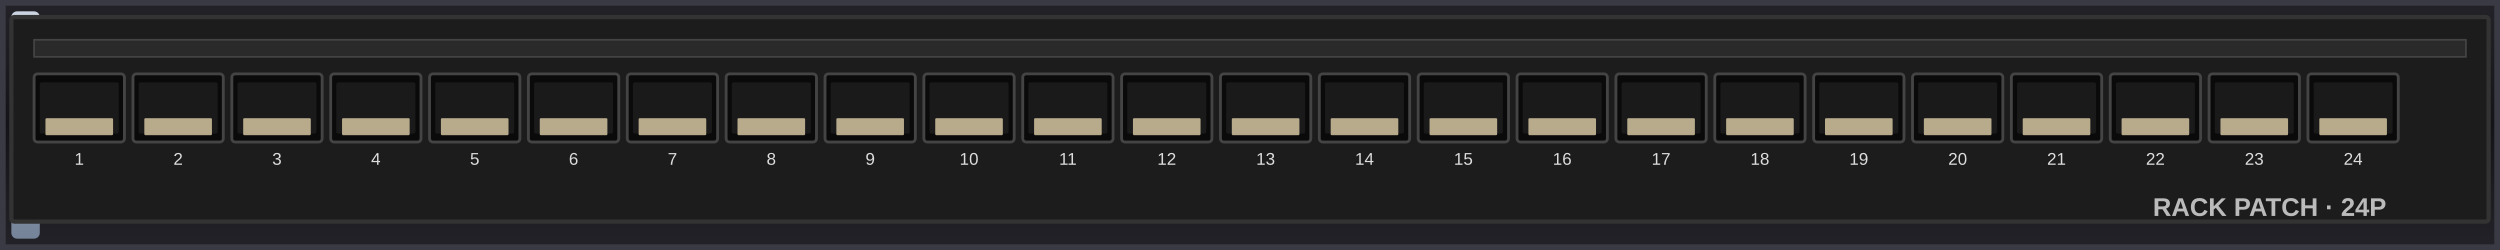
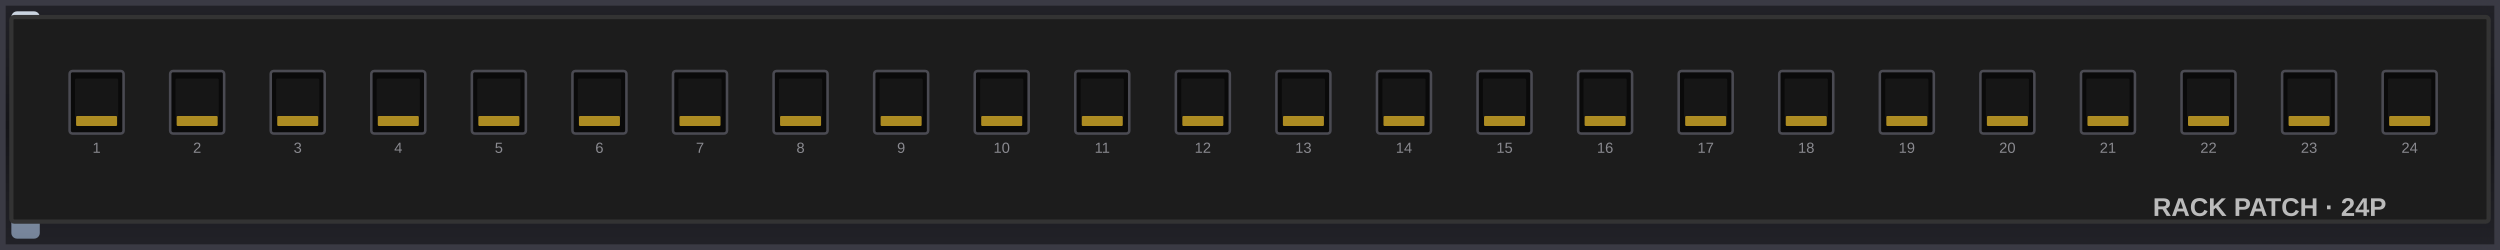
<svg xmlns="http://www.w3.org/2000/svg" viewBox="0 0 440 44" fill="none">
  <defs>
    <linearGradient id="chassis" x1="0" y1="0" x2="0" y2="44" gradientUnits="userSpaceOnUse">
      <stop offset="0%" stop-color="#222228" />
      <stop offset="50%" stop-color="#141418" />
      <stop offset="100%" stop-color="#222228" />
    </linearGradient>
    <linearGradient id="accentBar" x1="0" y1="0" x2="0" y2="44" gradientUnits="userSpaceOnUse">
      <stop offset="0%" stop-color="#cbd5e1" />
      <stop offset="50%" stop-color="#94a3b8" />
      <stop offset="100%" stop-color="#64748b" />
    </linearGradient>
  </defs>
  <rect width="440" height="44" fill="url(#chassis)" />
  <rect x="0.5" y="0.5" width="439" height="43" stroke="#3a3a44" stroke-width="1" />
  <rect x="2" y="2" width="5" height="40" rx="1" fill="url(#accentBar)" />
  <rect x="2" y="2" width="5" height="40" rx="1" fill="#fff" opacity="0.08" />
  <rect x="2" y="3" width="436" height="36" rx="0.5" fill="#1c1c1c" stroke="#333" stroke-width="0.75" />
-   <rect x="6" y="7" width="428" height="3" fill="#2a2a2a" stroke="#444" stroke-width="0.3" />
-   <g id="ports">
-     <rect x="6.0" y="13.0" width="15.9" height="12.0" rx="0.6" fill="#0a0a0a" stroke="#444" stroke-width="0.5" />
-     <rect x="7.0" y="14.5" width="13.9" height="9.0" rx="0.3" fill="#1a1a1a" />
-     <rect x="8.0" y="20.8" width="11.9" height="3.0" rx="0.2" fill="#d4c4a0" opacity="0.85" />
-     <text x="13.95" y="29.0" text-anchor="middle" fill="#ddd" font-family="Arial,sans-serif" font-size="3">1</text>
-     <rect x="23.4" y="13.0" width="15.9" height="12.0" rx="0.6" fill="#0a0a0a" stroke="#444" stroke-width="0.5" />
-     <rect x="24.4" y="14.5" width="13.9" height="9.0" rx="0.3" fill="#1a1a1a" />
-     <rect x="25.4" y="20.8" width="11.9" height="3.0" rx="0.2" fill="#d4c4a0" opacity="0.85" />
-     <text x="31.35" y="29.0" text-anchor="middle" fill="#ddd" font-family="Arial,sans-serif" font-size="3">2</text>
-     <rect x="40.8" y="13.0" width="15.9" height="12.0" rx="0.6" fill="#0a0a0a" stroke="#444" stroke-width="0.5" />
-     <rect x="41.8" y="14.5" width="13.9" height="9.0" rx="0.3" fill="#1a1a1a" />
-     <rect x="42.8" y="20.8" width="11.9" height="3.0" rx="0.2" fill="#d4c4a0" opacity="0.85" />
-     <text x="48.75" y="29.0" text-anchor="middle" fill="#ddd" font-family="Arial,sans-serif" font-size="3">3</text>
-     <rect x="58.2" y="13.0" width="15.9" height="12.0" rx="0.6" fill="#0a0a0a" stroke="#444" stroke-width="0.5" />
-     <rect x="59.2" y="14.5" width="13.9" height="9.0" rx="0.3" fill="#1a1a1a" />
-     <rect x="60.2" y="20.8" width="11.9" height="3.0" rx="0.2" fill="#d4c4a0" opacity="0.85" />
-     <text x="66.15" y="29.0" text-anchor="middle" fill="#ddd" font-family="Arial,sans-serif" font-size="3">4</text>
-     <rect x="75.6" y="13.0" width="15.9" height="12.0" rx="0.6" fill="#0a0a0a" stroke="#444" stroke-width="0.5" />
-     <rect x="76.6" y="14.5" width="13.9" height="9.0" rx="0.3" fill="#1a1a1a" />
-     <rect x="77.6" y="20.8" width="11.9" height="3.0" rx="0.2" fill="#d4c4a0" opacity="0.85" />
-     <text x="83.55" y="29.0" text-anchor="middle" fill="#ddd" font-family="Arial,sans-serif" font-size="3">5</text>
-     <rect x="93.0" y="13.0" width="15.9" height="12.0" rx="0.6" fill="#0a0a0a" stroke="#444" stroke-width="0.5" />
-     <rect x="94.0" y="14.5" width="13.9" height="9.0" rx="0.3" fill="#1a1a1a" />
-     <rect x="95.0" y="20.8" width="11.9" height="3.0" rx="0.2" fill="#d4c4a0" opacity="0.85" />
-     <text x="100.95" y="29.0" text-anchor="middle" fill="#ddd" font-family="Arial,sans-serif" font-size="3">6</text>
-     <rect x="110.4" y="13.0" width="15.9" height="12.0" rx="0.6" fill="#0a0a0a" stroke="#444" stroke-width="0.5" />
-     <rect x="111.4" y="14.5" width="13.9" height="9.0" rx="0.3" fill="#1a1a1a" />
-     <rect x="112.4" y="20.8" width="11.9" height="3.0" rx="0.2" fill="#d4c4a0" opacity="0.85" />
-     <text x="118.35" y="29.0" text-anchor="middle" fill="#ddd" font-family="Arial,sans-serif" font-size="3">7</text>
-     <rect x="127.8" y="13.0" width="15.9" height="12.0" rx="0.6" fill="#0a0a0a" stroke="#444" stroke-width="0.5" />
-     <rect x="128.8" y="14.5" width="13.9" height="9.0" rx="0.3" fill="#1a1a1a" />
-     <rect x="129.8" y="20.8" width="11.9" height="3.0" rx="0.2" fill="#d4c4a0" opacity="0.85" />
-     <text x="135.75" y="29.0" text-anchor="middle" fill="#ddd" font-family="Arial,sans-serif" font-size="3">8</text>
-     <rect x="145.2" y="13.0" width="15.9" height="12.0" rx="0.6" fill="#0a0a0a" stroke="#444" stroke-width="0.5" />
-     <rect x="146.2" y="14.5" width="13.9" height="9.0" rx="0.3" fill="#1a1a1a" />
-     <rect x="147.2" y="20.8" width="11.9" height="3.0" rx="0.2" fill="#d4c4a0" opacity="0.85" />
-     <text x="153.15" y="29.0" text-anchor="middle" fill="#ddd" font-family="Arial,sans-serif" font-size="3">9</text>
-     <rect x="162.6" y="13.0" width="15.9" height="12.0" rx="0.6" fill="#0a0a0a" stroke="#444" stroke-width="0.5" />
-     <rect x="163.6" y="14.5" width="13.9" height="9.0" rx="0.3" fill="#1a1a1a" />
-     <rect x="164.6" y="20.8" width="11.9" height="3.0" rx="0.2" fill="#d4c4a0" opacity="0.85" />
-     <text x="170.55" y="29.0" text-anchor="middle" fill="#ddd" font-family="Arial,sans-serif" font-size="3">10</text>
-     <rect x="180.0" y="13.0" width="15.9" height="12.0" rx="0.6" fill="#0a0a0a" stroke="#444" stroke-width="0.5" />
-     <rect x="181.0" y="14.5" width="13.9" height="9.0" rx="0.3" fill="#1a1a1a" />
-     <rect x="182.0" y="20.8" width="11.9" height="3.0" rx="0.2" fill="#d4c4a0" opacity="0.85" />
-     <text x="187.95" y="29.0" text-anchor="middle" fill="#ddd" font-family="Arial,sans-serif" font-size="3">11</text>
-     <rect x="197.4" y="13.0" width="15.9" height="12.0" rx="0.6" fill="#0a0a0a" stroke="#444" stroke-width="0.5" />
-     <rect x="198.4" y="14.5" width="13.9" height="9.0" rx="0.3" fill="#1a1a1a" />
-     <rect x="199.4" y="20.8" width="11.9" height="3.0" rx="0.2" fill="#d4c4a0" opacity="0.85" />
-     <text x="205.35" y="29.0" text-anchor="middle" fill="#ddd" font-family="Arial,sans-serif" font-size="3">12</text>
-     <rect x="214.8" y="13.0" width="15.9" height="12.0" rx="0.6" fill="#0a0a0a" stroke="#444" stroke-width="0.5" />
-     <rect x="215.8" y="14.5" width="13.9" height="9.0" rx="0.3" fill="#1a1a1a" />
-     <rect x="216.8" y="20.8" width="11.9" height="3.0" rx="0.2" fill="#d4c4a0" opacity="0.85" />
-     <text x="222.75" y="29.0" text-anchor="middle" fill="#ddd" font-family="Arial,sans-serif" font-size="3">13</text>
-     <rect x="232.2" y="13.0" width="15.9" height="12.0" rx="0.6" fill="#0a0a0a" stroke="#444" stroke-width="0.5" />
-     <rect x="233.2" y="14.5" width="13.9" height="9.0" rx="0.3" fill="#1a1a1a" />
-     <rect x="234.2" y="20.8" width="11.9" height="3.0" rx="0.2" fill="#d4c4a0" opacity="0.85" />
-     <text x="240.15" y="29.0" text-anchor="middle" fill="#ddd" font-family="Arial,sans-serif" font-size="3">14</text>
-     <rect x="249.6" y="13.0" width="15.9" height="12.0" rx="0.6" fill="#0a0a0a" stroke="#444" stroke-width="0.5" />
-     <rect x="250.6" y="14.5" width="13.9" height="9.0" rx="0.3" fill="#1a1a1a" />
-     <rect x="251.6" y="20.8" width="11.9" height="3.0" rx="0.2" fill="#d4c4a0" opacity="0.85" />
-     <text x="257.55" y="29.0" text-anchor="middle" fill="#ddd" font-family="Arial,sans-serif" font-size="3">15</text>
-     <rect x="267.0" y="13.0" width="15.9" height="12.0" rx="0.6" fill="#0a0a0a" stroke="#444" stroke-width="0.5" />
-     <rect x="268.0" y="14.5" width="13.9" height="9.0" rx="0.3" fill="#1a1a1a" />
-     <rect x="269.0" y="20.8" width="11.9" height="3.0" rx="0.2" fill="#d4c4a0" opacity="0.85" />
-     <text x="274.95" y="29.0" text-anchor="middle" fill="#ddd" font-family="Arial,sans-serif" font-size="3">16</text>
-     <rect x="284.4" y="13.0" width="15.9" height="12.0" rx="0.6" fill="#0a0a0a" stroke="#444" stroke-width="0.5" />
-     <rect x="285.4" y="14.5" width="13.9" height="9.0" rx="0.3" fill="#1a1a1a" />
-     <rect x="286.4" y="20.8" width="11.9" height="3.0" rx="0.2" fill="#d4c4a0" opacity="0.85" />
-     <text x="292.35" y="29.0" text-anchor="middle" fill="#ddd" font-family="Arial,sans-serif" font-size="3">17</text>
-     <rect x="301.8" y="13.0" width="15.9" height="12.0" rx="0.6" fill="#0a0a0a" stroke="#444" stroke-width="0.5" />
-     <rect x="302.8" y="14.5" width="13.9" height="9.0" rx="0.3" fill="#1a1a1a" />
-     <rect x="303.8" y="20.8" width="11.9" height="3.0" rx="0.2" fill="#d4c4a0" opacity="0.85" />
-     <text x="309.75" y="29.0" text-anchor="middle" fill="#ddd" font-family="Arial,sans-serif" font-size="3">18</text>
-     <rect x="319.2" y="13.0" width="15.9" height="12.0" rx="0.6" fill="#0a0a0a" stroke="#444" stroke-width="0.5" />
-     <rect x="320.2" y="14.5" width="13.9" height="9.0" rx="0.3" fill="#1a1a1a" />
-     <rect x="321.2" y="20.8" width="11.9" height="3.0" rx="0.2" fill="#d4c4a0" opacity="0.85" />
-     <text x="327.15" y="29.0" text-anchor="middle" fill="#ddd" font-family="Arial,sans-serif" font-size="3">19</text>
-     <rect x="336.6" y="13.0" width="15.9" height="12.0" rx="0.6" fill="#0a0a0a" stroke="#444" stroke-width="0.5" />
-     <rect x="337.6" y="14.5" width="13.9" height="9.0" rx="0.3" fill="#1a1a1a" />
-     <rect x="338.6" y="20.8" width="11.9" height="3.0" rx="0.2" fill="#d4c4a0" opacity="0.85" />
-     <text x="344.55" y="29.0" text-anchor="middle" fill="#ddd" font-family="Arial,sans-serif" font-size="3">20</text>
-     <rect x="354.0" y="13.0" width="15.9" height="12.0" rx="0.6" fill="#0a0a0a" stroke="#444" stroke-width="0.5" />
-     <rect x="355.0" y="14.5" width="13.9" height="9.0" rx="0.3" fill="#1a1a1a" />
-     <rect x="356.0" y="20.8" width="11.9" height="3.0" rx="0.2" fill="#d4c4a0" opacity="0.85" />
-     <text x="361.95" y="29.0" text-anchor="middle" fill="#ddd" font-family="Arial,sans-serif" font-size="3">21</text>
-     <rect x="371.4" y="13.0" width="15.9" height="12.0" rx="0.6" fill="#0a0a0a" stroke="#444" stroke-width="0.5" />
-     <rect x="372.4" y="14.5" width="13.9" height="9.0" rx="0.3" fill="#1a1a1a" />
-     <rect x="373.4" y="20.8" width="11.9" height="3.0" rx="0.2" fill="#d4c4a0" opacity="0.85" />
-     <text x="379.35" y="29.0" text-anchor="middle" fill="#ddd" font-family="Arial,sans-serif" font-size="3">22</text>
-     <rect x="388.8" y="13.0" width="15.9" height="12.0" rx="0.6" fill="#0a0a0a" stroke="#444" stroke-width="0.5" />
-     <rect x="389.8" y="14.5" width="13.9" height="9.0" rx="0.3" fill="#1a1a1a" />
-     <rect x="390.8" y="20.8" width="11.9" height="3.0" rx="0.2" fill="#d4c4a0" opacity="0.85" />
-     <text x="396.75" y="29.0" text-anchor="middle" fill="#ddd" font-family="Arial,sans-serif" font-size="3">23</text>
-     <rect x="406.2" y="13.0" width="15.9" height="12.0" rx="0.6" fill="#0a0a0a" stroke="#444" stroke-width="0.5" />
-     <rect x="407.2" y="14.5" width="13.9" height="9.0" rx="0.3" fill="#1a1a1a" />
-     <rect x="408.2" y="20.8" width="11.9" height="3.0" rx="0.2" fill="#d4c4a0" opacity="0.85" />
-     <text x="414.15" y="29.0" text-anchor="middle" fill="#ddd" font-family="Arial,sans-serif" font-size="3">24</text>
+   <g>
+     <g>
+       <rect x="12.25" y="12.50" width="9.50" height="11.00" rx="0.5" fill="#0a0a0a" stroke="#4a4a52" stroke-width="0.45" />
+       <rect x="13.20" y="13.82" width="7.60" height="6.82" rx="0.25" fill="#161616" />
+       <rect x="13.39" y="20.42" width="7.22" height="1.76" rx="0.2" fill="#c9a227" opacity="0.85" />
+       <text x="17.00" y="26.90" text-anchor="middle" fill="#8a8a90" font-family="Arial,sans-serif" font-size="2.6">1</text>
+     </g>
+     <g>
+       <rect x="29.95" y="12.50" width="9.50" height="11.00" rx="0.5" fill="#0a0a0a" stroke="#4a4a52" stroke-width="0.45" />
+       <rect x="30.90" y="13.82" width="7.60" height="6.82" rx="0.25" fill="#161616" />
+       <rect x="31.09" y="20.42" width="7.22" height="1.76" rx="0.2" fill="#c9a227" opacity="0.85" />
+       <text x="34.70" y="26.90" text-anchor="middle" fill="#8a8a90" font-family="Arial,sans-serif" font-size="2.6">2</text>
+     </g>
+     <g>
+       <rect x="47.65" y="12.50" width="9.50" height="11.00" rx="0.5" fill="#0a0a0a" stroke="#4a4a52" stroke-width="0.45" />
+       <rect x="48.60" y="13.82" width="7.60" height="6.82" rx="0.25" fill="#161616" />
+       <rect x="48.79" y="20.42" width="7.22" height="1.76" rx="0.2" fill="#c9a227" opacity="0.85" />
+       <text x="52.40" y="26.90" text-anchor="middle" fill="#8a8a90" font-family="Arial,sans-serif" font-size="2.6">3</text>
+     </g>
+     <g>
+       <rect x="65.35" y="12.50" width="9.50" height="11.00" rx="0.5" fill="#0a0a0a" stroke="#4a4a52" stroke-width="0.45" />
+       <rect x="66.30" y="13.82" width="7.60" height="6.82" rx="0.25" fill="#161616" />
+       <rect x="66.49" y="20.42" width="7.22" height="1.76" rx="0.2" fill="#c9a227" opacity="0.85" />
+       <text x="70.10" y="26.90" text-anchor="middle" fill="#8a8a90" font-family="Arial,sans-serif" font-size="2.6">4</text>
+     </g>
+     <g>
+       <rect x="83.05" y="12.50" width="9.50" height="11.00" rx="0.5" fill="#0a0a0a" stroke="#4a4a52" stroke-width="0.45" />
+       <rect x="84.00" y="13.82" width="7.60" height="6.82" rx="0.25" fill="#161616" />
+       <rect x="84.19" y="20.42" width="7.22" height="1.76" rx="0.2" fill="#c9a227" opacity="0.85" />
+       <text x="87.80" y="26.90" text-anchor="middle" fill="#8a8a90" font-family="Arial,sans-serif" font-size="2.6">5</text>
+     </g>
+     <g>
+       <rect x="100.75" y="12.50" width="9.50" height="11.00" rx="0.5" fill="#0a0a0a" stroke="#4a4a52" stroke-width="0.45" />
+       <rect x="101.70" y="13.82" width="7.60" height="6.82" rx="0.25" fill="#161616" />
+       <rect x="101.89" y="20.42" width="7.22" height="1.76" rx="0.2" fill="#c9a227" opacity="0.85" />
+       <text x="105.50" y="26.90" text-anchor="middle" fill="#8a8a90" font-family="Arial,sans-serif" font-size="2.6">6</text>
+     </g>
+     <g>
+       <rect x="118.45" y="12.50" width="9.50" height="11.00" rx="0.5" fill="#0a0a0a" stroke="#4a4a52" stroke-width="0.45" />
+       <rect x="119.40" y="13.82" width="7.60" height="6.82" rx="0.25" fill="#161616" />
+       <rect x="119.59" y="20.42" width="7.22" height="1.76" rx="0.2" fill="#c9a227" opacity="0.85" />
+       <text x="123.20" y="26.90" text-anchor="middle" fill="#8a8a90" font-family="Arial,sans-serif" font-size="2.6">7</text>
+     </g>
+     <g>
+       <rect x="136.15" y="12.50" width="9.50" height="11.00" rx="0.5" fill="#0a0a0a" stroke="#4a4a52" stroke-width="0.45" />
+       <rect x="137.10" y="13.82" width="7.60" height="6.82" rx="0.25" fill="#161616" />
+       <rect x="137.29" y="20.42" width="7.22" height="1.76" rx="0.2" fill="#c9a227" opacity="0.85" />
+       <text x="140.90" y="26.90" text-anchor="middle" fill="#8a8a90" font-family="Arial,sans-serif" font-size="2.6">8</text>
+     </g>
+     <g>
+       <rect x="153.85" y="12.50" width="9.50" height="11.00" rx="0.5" fill="#0a0a0a" stroke="#4a4a52" stroke-width="0.45" />
+       <rect x="154.80" y="13.82" width="7.60" height="6.82" rx="0.25" fill="#161616" />
+       <rect x="154.99" y="20.42" width="7.22" height="1.76" rx="0.2" fill="#c9a227" opacity="0.85" />
+       <text x="158.60" y="26.90" text-anchor="middle" fill="#8a8a90" font-family="Arial,sans-serif" font-size="2.6">9</text>
+     </g>
+     <g>
+       <rect x="171.55" y="12.50" width="9.50" height="11.00" rx="0.5" fill="#0a0a0a" stroke="#4a4a52" stroke-width="0.45" />
+       <rect x="172.50" y="13.82" width="7.60" height="6.82" rx="0.25" fill="#161616" />
+       <rect x="172.69" y="20.42" width="7.22" height="1.76" rx="0.2" fill="#c9a227" opacity="0.85" />
+       <text x="176.30" y="26.90" text-anchor="middle" fill="#8a8a90" font-family="Arial,sans-serif" font-size="2.6">10</text>
+     </g>
+     <g>
+       <rect x="189.25" y="12.50" width="9.50" height="11.00" rx="0.5" fill="#0a0a0a" stroke="#4a4a52" stroke-width="0.45" />
+       <rect x="190.20" y="13.82" width="7.60" height="6.82" rx="0.25" fill="#161616" />
+       <rect x="190.39" y="20.42" width="7.22" height="1.76" rx="0.2" fill="#c9a227" opacity="0.85" />
+       <text x="194.00" y="26.90" text-anchor="middle" fill="#8a8a90" font-family="Arial,sans-serif" font-size="2.6">11</text>
+     </g>
+     <g>
+       <rect x="206.95" y="12.50" width="9.50" height="11.00" rx="0.5" fill="#0a0a0a" stroke="#4a4a52" stroke-width="0.45" />
+       <rect x="207.90" y="13.82" width="7.60" height="6.82" rx="0.25" fill="#161616" />
+       <rect x="208.09" y="20.42" width="7.22" height="1.76" rx="0.2" fill="#c9a227" opacity="0.85" />
+       <text x="211.70" y="26.90" text-anchor="middle" fill="#8a8a90" font-family="Arial,sans-serif" font-size="2.6">12</text>
+     </g>
+     <g>
+       <rect x="224.65" y="12.50" width="9.50" height="11.00" rx="0.5" fill="#0a0a0a" stroke="#4a4a52" stroke-width="0.45" />
+       <rect x="225.60" y="13.82" width="7.60" height="6.82" rx="0.25" fill="#161616" />
+       <rect x="225.79" y="20.42" width="7.22" height="1.76" rx="0.2" fill="#c9a227" opacity="0.85" />
+       <text x="229.40" y="26.90" text-anchor="middle" fill="#8a8a90" font-family="Arial,sans-serif" font-size="2.6">13</text>
+     </g>
+     <g>
+       <rect x="242.35" y="12.50" width="9.50" height="11.00" rx="0.5" fill="#0a0a0a" stroke="#4a4a52" stroke-width="0.45" />
+       <rect x="243.30" y="13.82" width="7.60" height="6.82" rx="0.25" fill="#161616" />
+       <rect x="243.49" y="20.42" width="7.22" height="1.76" rx="0.2" fill="#c9a227" opacity="0.85" />
+       <text x="247.10" y="26.90" text-anchor="middle" fill="#8a8a90" font-family="Arial,sans-serif" font-size="2.6">14</text>
+     </g>
+     <g>
+       <rect x="260.05" y="12.50" width="9.50" height="11.00" rx="0.5" fill="#0a0a0a" stroke="#4a4a52" stroke-width="0.45" />
+       <rect x="261.00" y="13.82" width="7.60" height="6.82" rx="0.25" fill="#161616" />
+       <rect x="261.19" y="20.42" width="7.22" height="1.76" rx="0.2" fill="#c9a227" opacity="0.85" />
+       <text x="264.80" y="26.90" text-anchor="middle" fill="#8a8a90" font-family="Arial,sans-serif" font-size="2.6">15</text>
+     </g>
+     <g>
+       <rect x="277.75" y="12.50" width="9.50" height="11.00" rx="0.5" fill="#0a0a0a" stroke="#4a4a52" stroke-width="0.45" />
+       <rect x="278.70" y="13.82" width="7.60" height="6.82" rx="0.25" fill="#161616" />
+       <rect x="278.89" y="20.42" width="7.22" height="1.76" rx="0.2" fill="#c9a227" opacity="0.85" />
+       <text x="282.50" y="26.90" text-anchor="middle" fill="#8a8a90" font-family="Arial,sans-serif" font-size="2.6">16</text>
+     </g>
+     <g>
+       <rect x="295.45" y="12.50" width="9.50" height="11.00" rx="0.5" fill="#0a0a0a" stroke="#4a4a52" stroke-width="0.45" />
+       <rect x="296.40" y="13.82" width="7.60" height="6.82" rx="0.25" fill="#161616" />
+       <rect x="296.59" y="20.42" width="7.22" height="1.76" rx="0.2" fill="#c9a227" opacity="0.85" />
+       <text x="300.20" y="26.90" text-anchor="middle" fill="#8a8a90" font-family="Arial,sans-serif" font-size="2.6">17</text>
+     </g>
+     <g>
+       <rect x="313.15" y="12.50" width="9.50" height="11.00" rx="0.5" fill="#0a0a0a" stroke="#4a4a52" stroke-width="0.45" />
+       <rect x="314.10" y="13.82" width="7.60" height="6.82" rx="0.25" fill="#161616" />
+       <rect x="314.29" y="20.42" width="7.22" height="1.76" rx="0.2" fill="#c9a227" opacity="0.85" />
+       <text x="317.90" y="26.90" text-anchor="middle" fill="#8a8a90" font-family="Arial,sans-serif" font-size="2.6">18</text>
+     </g>
+     <g>
+       <rect x="330.85" y="12.50" width="9.50" height="11.00" rx="0.5" fill="#0a0a0a" stroke="#4a4a52" stroke-width="0.45" />
+       <rect x="331.80" y="13.82" width="7.60" height="6.82" rx="0.25" fill="#161616" />
+       <rect x="331.99" y="20.42" width="7.22" height="1.76" rx="0.2" fill="#c9a227" opacity="0.85" />
+       <text x="335.60" y="26.90" text-anchor="middle" fill="#8a8a90" font-family="Arial,sans-serif" font-size="2.6">19</text>
+     </g>
+     <g>
+       <rect x="348.55" y="12.50" width="9.50" height="11.00" rx="0.5" fill="#0a0a0a" stroke="#4a4a52" stroke-width="0.45" />
+       <rect x="349.50" y="13.82" width="7.60" height="6.82" rx="0.25" fill="#161616" />
+       <rect x="349.69" y="20.42" width="7.22" height="1.76" rx="0.2" fill="#c9a227" opacity="0.85" />
+       <text x="353.30" y="26.90" text-anchor="middle" fill="#8a8a90" font-family="Arial,sans-serif" font-size="2.6">20</text>
+     </g>
+     <g>
+       <rect x="366.25" y="12.50" width="9.50" height="11.00" rx="0.5" fill="#0a0a0a" stroke="#4a4a52" stroke-width="0.45" />
+       <rect x="367.20" y="13.82" width="7.60" height="6.82" rx="0.25" fill="#161616" />
+       <rect x="367.39" y="20.42" width="7.22" height="1.76" rx="0.2" fill="#c9a227" opacity="0.85" />
+       <text x="371.00" y="26.90" text-anchor="middle" fill="#8a8a90" font-family="Arial,sans-serif" font-size="2.6">21</text>
+     </g>
+     <g>
+       <rect x="383.95" y="12.50" width="9.50" height="11.00" rx="0.5" fill="#0a0a0a" stroke="#4a4a52" stroke-width="0.45" />
+       <rect x="384.90" y="13.82" width="7.60" height="6.82" rx="0.25" fill="#161616" />
+       <rect x="385.09" y="20.42" width="7.22" height="1.76" rx="0.2" fill="#c9a227" opacity="0.85" />
+       <text x="388.70" y="26.90" text-anchor="middle" fill="#8a8a90" font-family="Arial,sans-serif" font-size="2.6">22</text>
+     </g>
+     <g>
+       <rect x="401.65" y="12.50" width="9.50" height="11.00" rx="0.5" fill="#0a0a0a" stroke="#4a4a52" stroke-width="0.45" />
+       <rect x="402.60" y="13.82" width="7.60" height="6.82" rx="0.25" fill="#161616" />
+       <rect x="402.79" y="20.42" width="7.22" height="1.76" rx="0.2" fill="#c9a227" opacity="0.85" />
+       <text x="406.40" y="26.90" text-anchor="middle" fill="#8a8a90" font-family="Arial,sans-serif" font-size="2.6">23</text>
+     </g>
+     <g>
+       <rect x="419.35" y="12.50" width="9.50" height="11.00" rx="0.5" fill="#0a0a0a" stroke="#4a4a52" stroke-width="0.45" />
+       <rect x="420.30" y="13.82" width="7.60" height="6.82" rx="0.25" fill="#161616" />
+       <rect x="420.49" y="20.42" width="7.22" height="1.76" rx="0.2" fill="#c9a227" opacity="0.85" />
+       <text x="424.10" y="26.90" text-anchor="middle" fill="#8a8a90" font-family="Arial,sans-serif" font-size="2.6">24</text>
+     </g>
  </g>
  <text x="420" y="38" text-anchor="end" fill="#bbb" font-family="Arial,sans-serif" font-size="4.5" font-weight="bold">RACK PATCH · 24P</text>
</svg>
